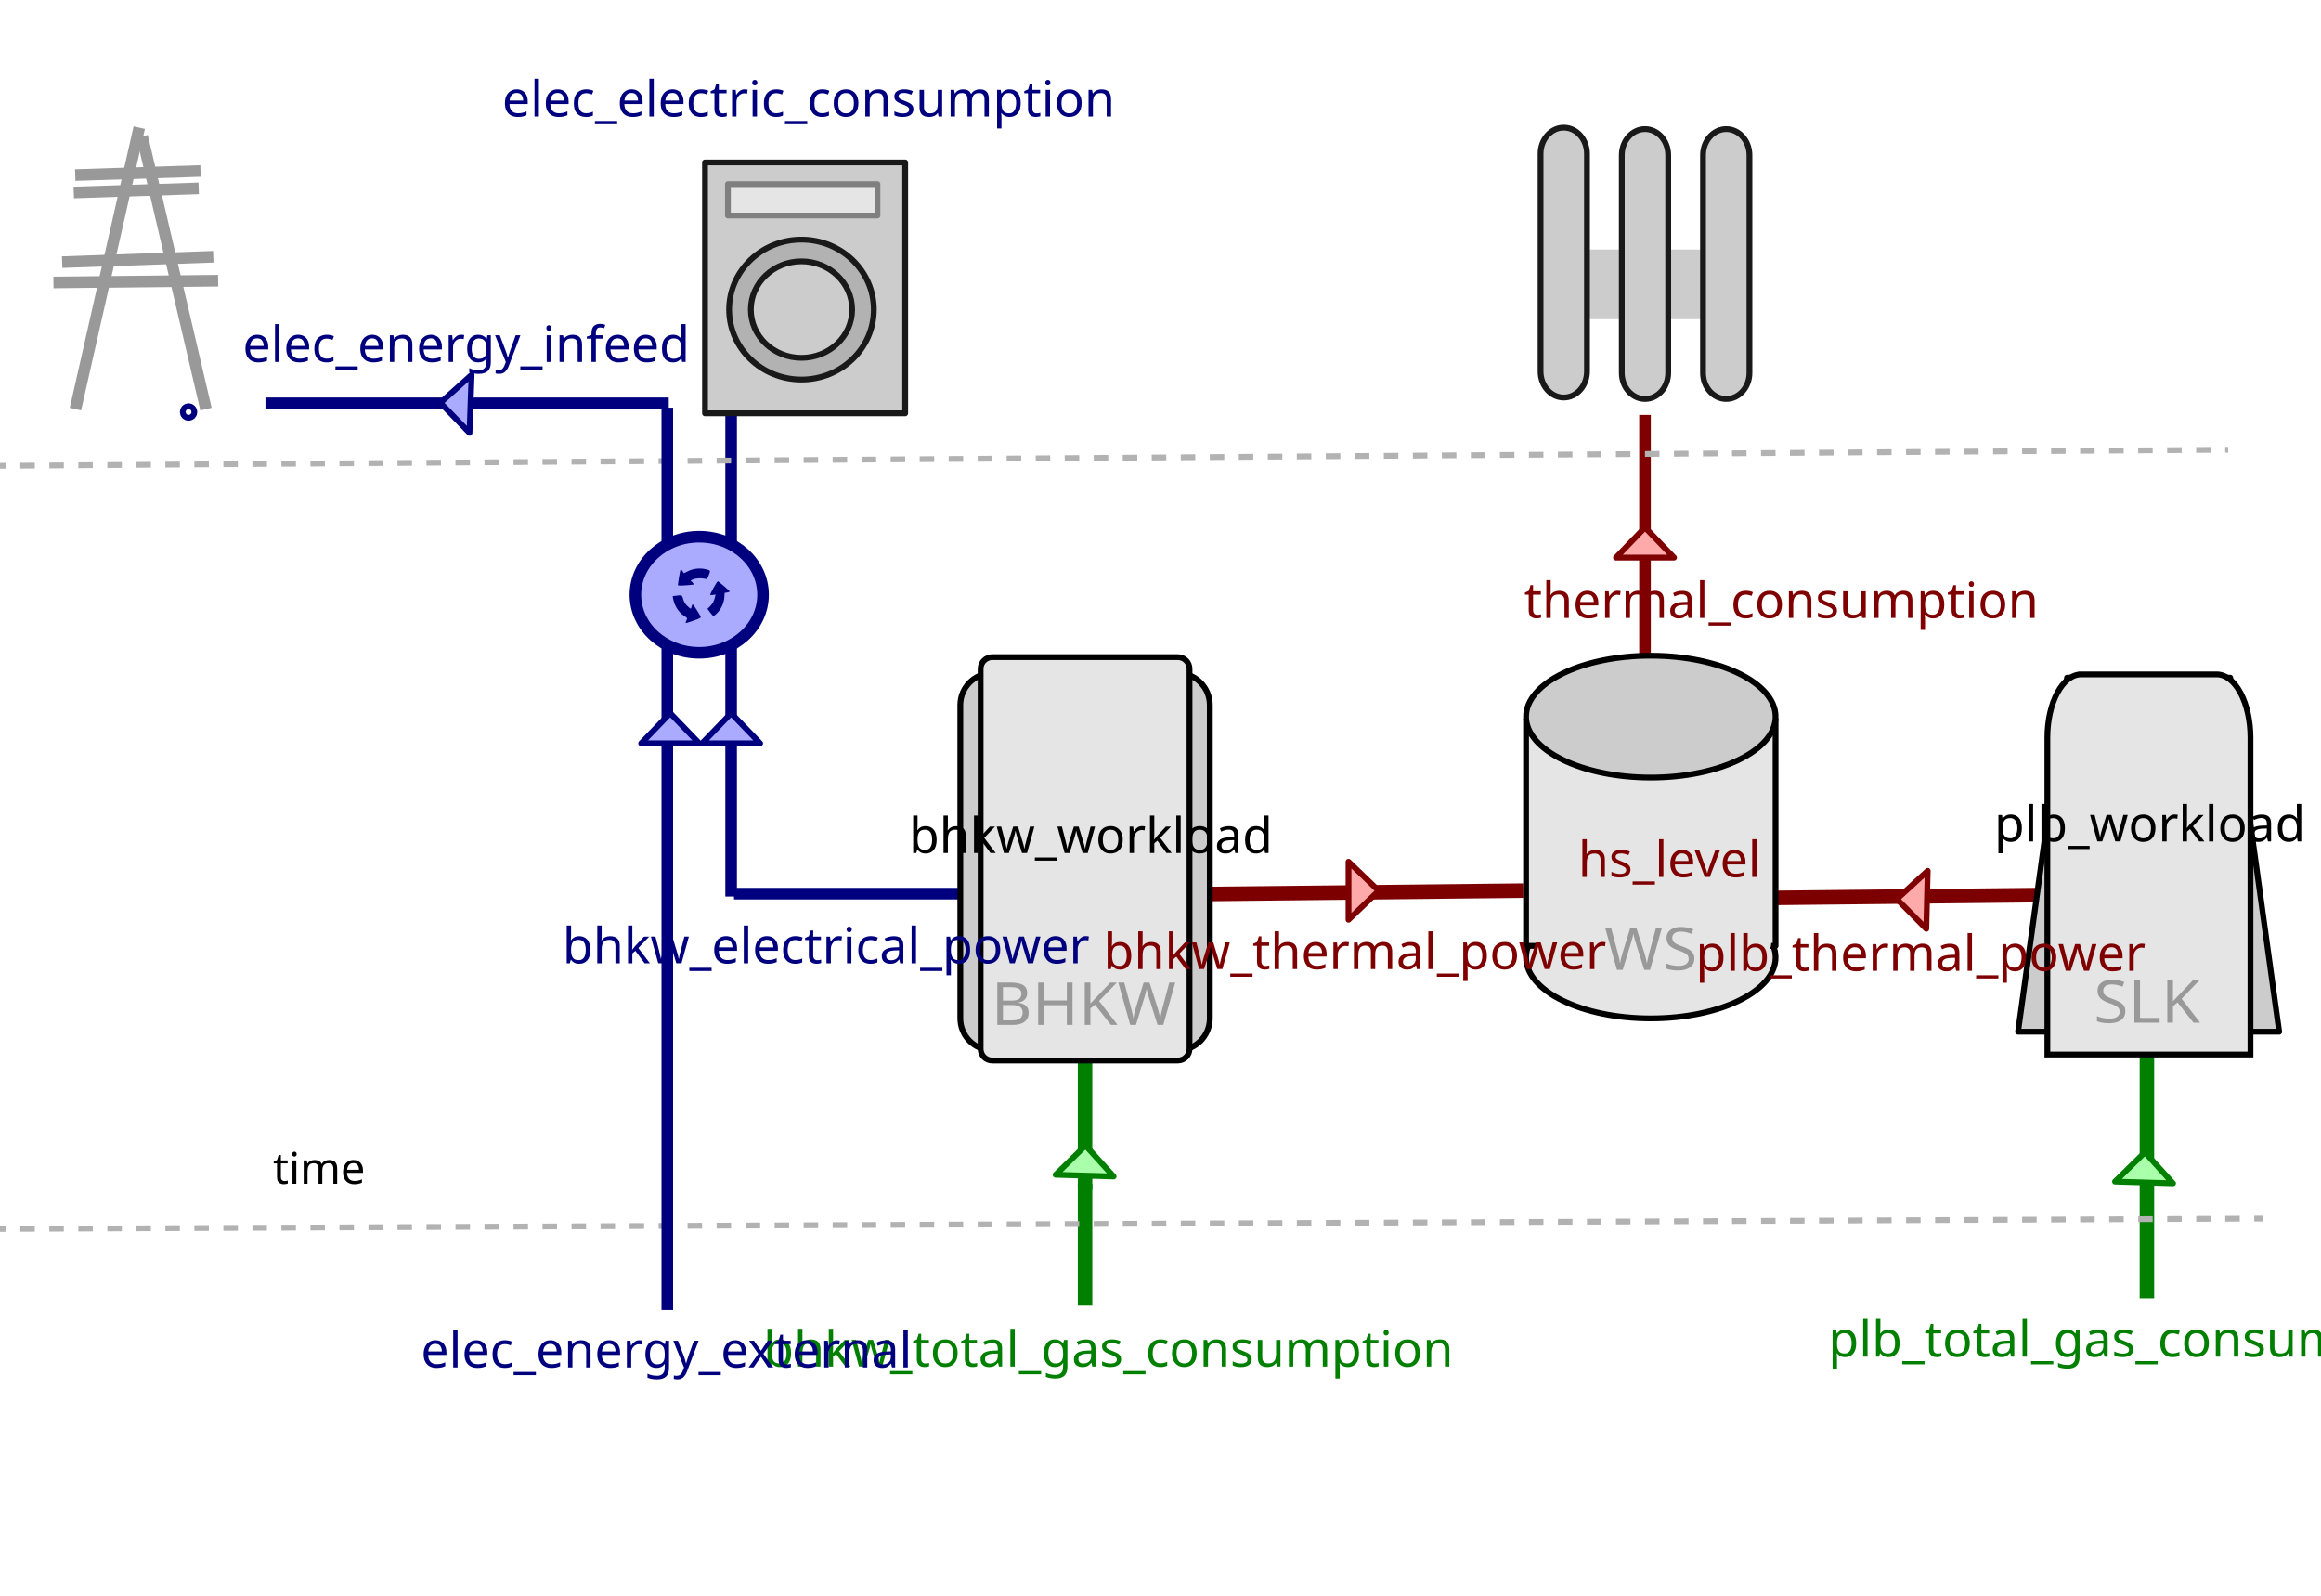
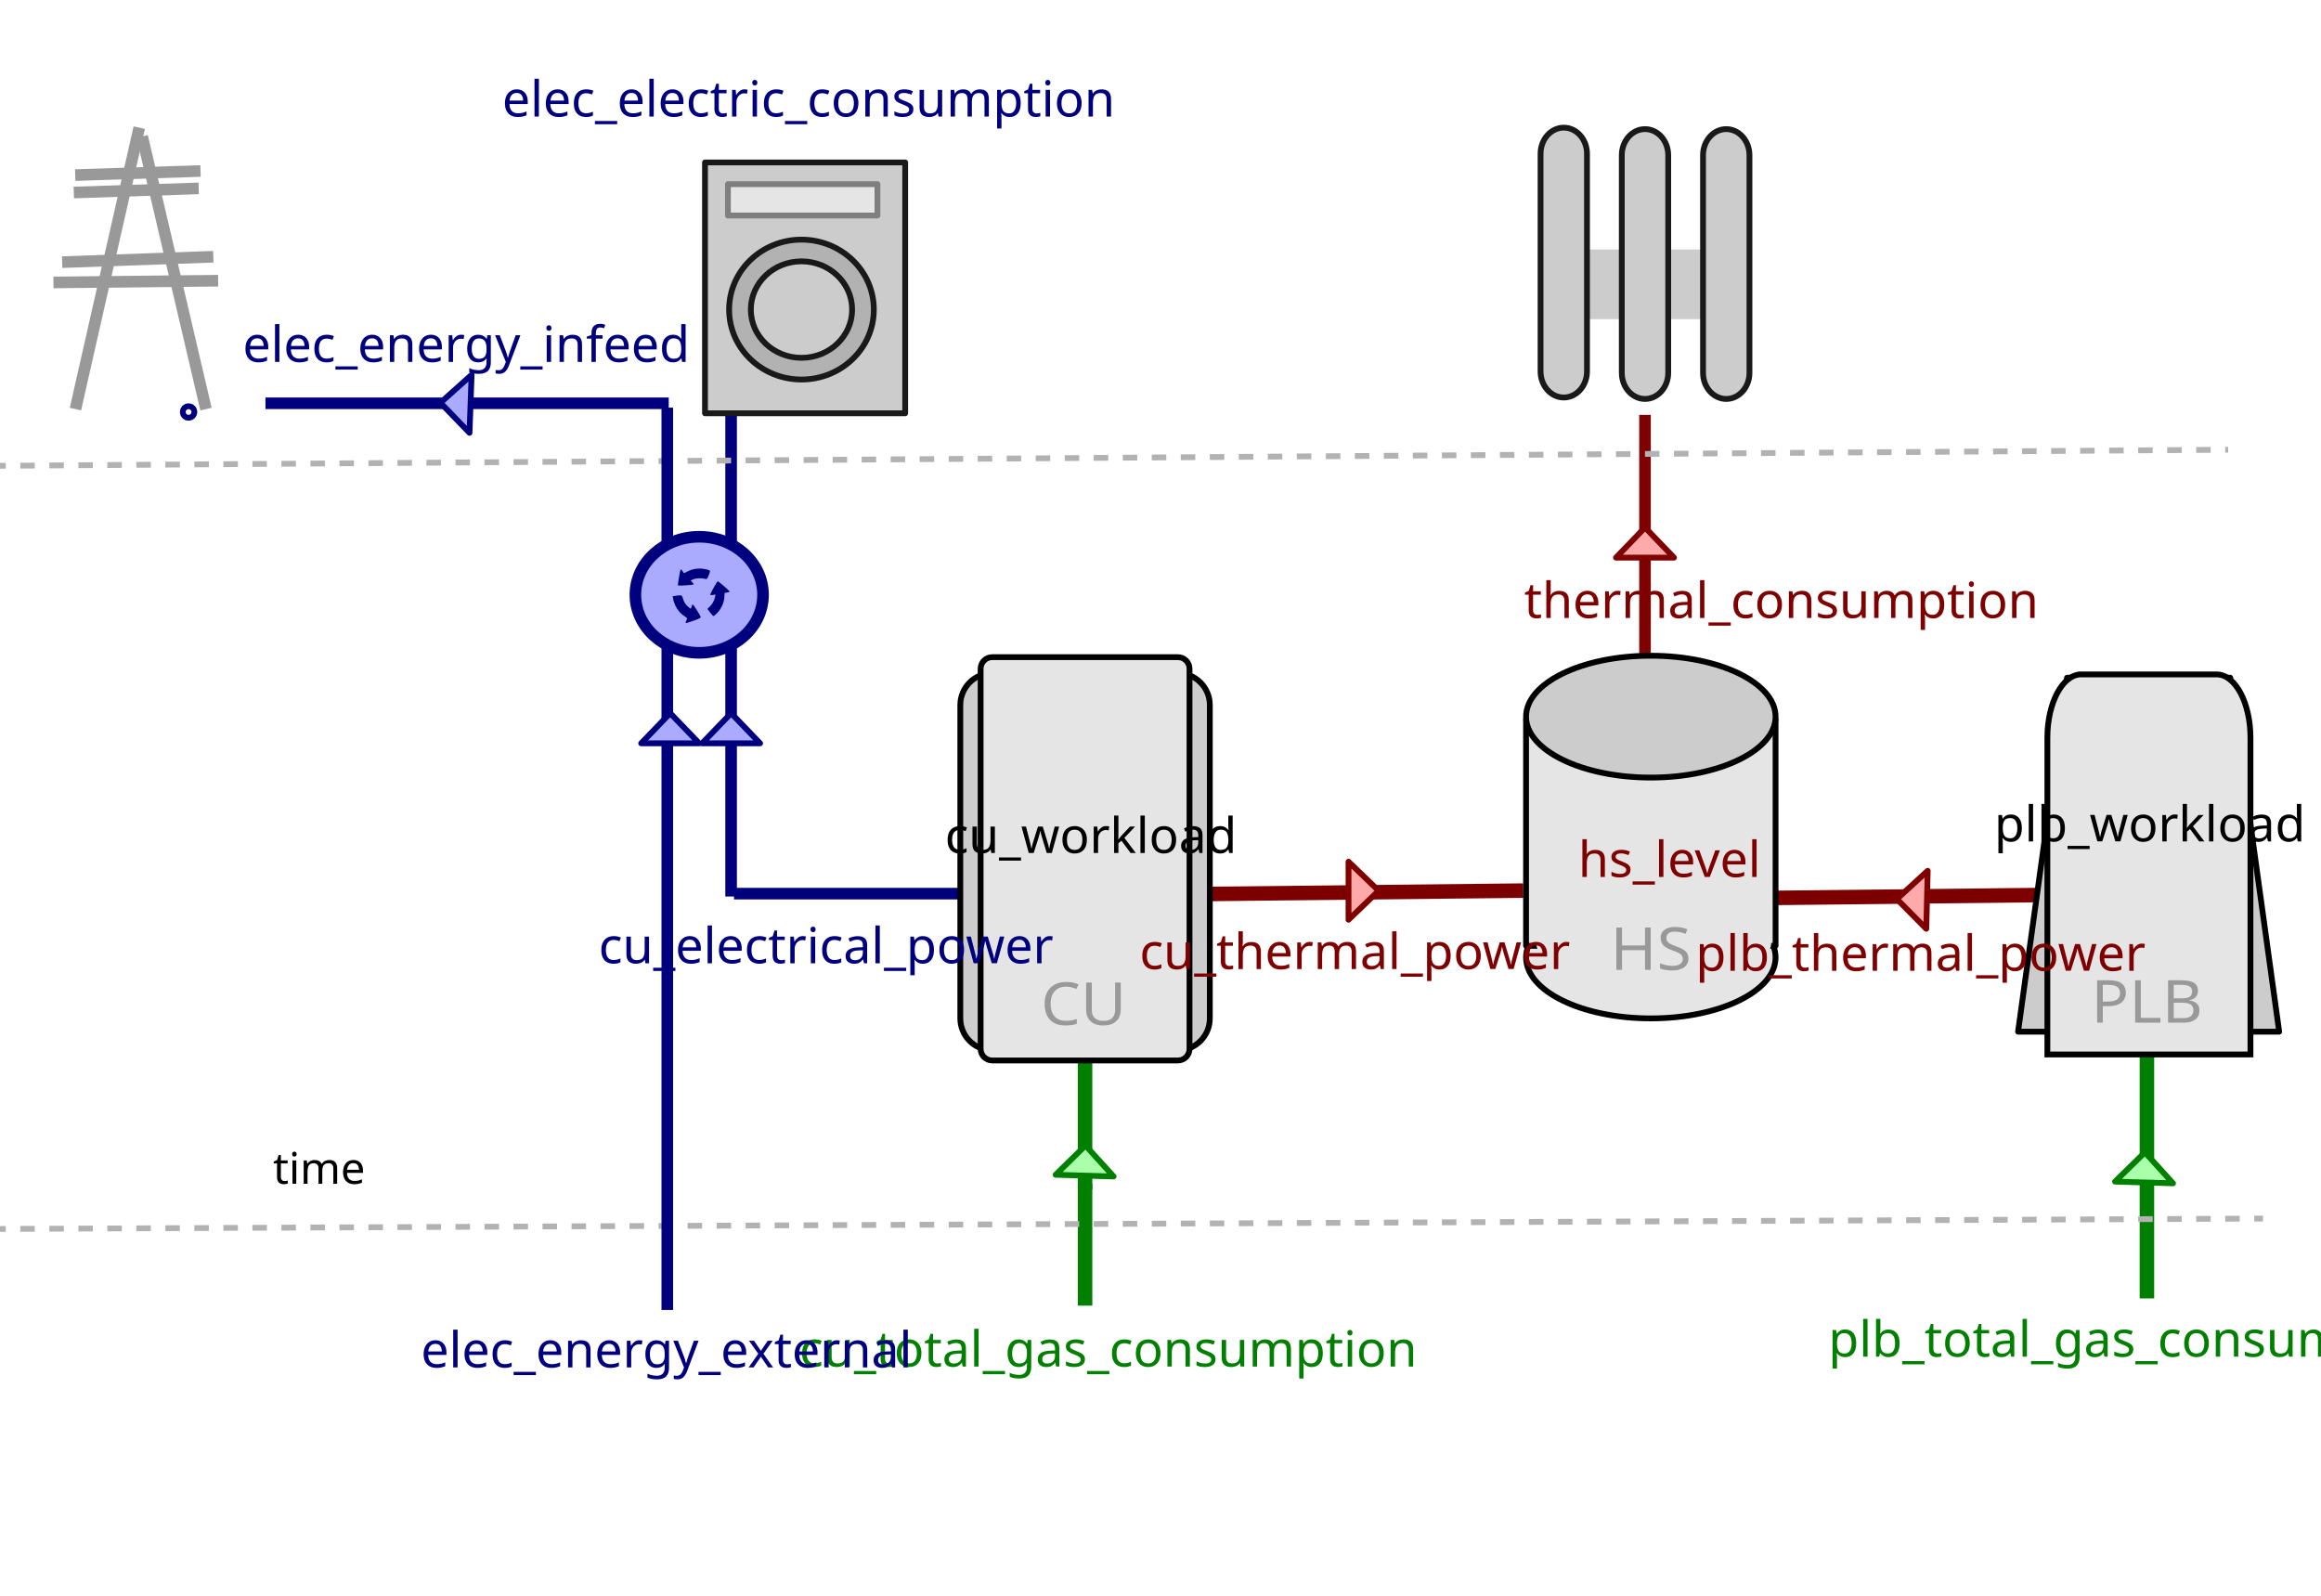
<svg xmlns="http://www.w3.org/2000/svg" viewBox="0 50 800 550" preserveAspectRatio="xMinYMin meet">
  <g>
    <line transform="rotate(89.3905 647.49 359.08)" y2="418.594" x2="647.49" y1="299.566" x1="647.49" stroke-linecap="null" stroke-linejoin="round" stroke-width="5" fill="none" id="svg_50" stroke="#7c0000" />
    <path fill="#cccccc" stroke-width="2" stroke-dasharray="null" stroke-linejoin="round" stroke-linecap="null" d="m695.585,405.585l16.876,-122.005l56.25,0l16.874,122.005l-90,0z" id="svg_61" stroke="#000000" />
    <line y2="497.5" x2="740" y1="408.5" x1="740" stroke-linecap="null" stroke-linejoin="round" stroke-width="5" fill="none" id="svg_53" stroke="#007f00" />
    <line id="svg_21" y2="358" x2="253" y1="358" x1="339" stroke-linecap="null" stroke-linejoin="round" stroke-width="4" fill="none" stroke="#00007f" />
    <line transform="rotate(89.3905 458.012 357.67)" id="svg_19" y2="424.695" x2="458.012" y1="290.646" x1="458.012" stroke-linecap="null" stroke-linejoin="round" stroke-width="5" stroke="#7c0000" fill="none" />
    <line id="svg_8" y2="460" x2="374" y1="410" x1="374" stroke-linecap="null" stroke-linejoin="round" stroke-width="5" stroke="#007f00" fill="none" />
-     <g id="bhkw">
-       <rect ry="11" rx="11" id="bhkw_back" height="130" width="86" y="282" x="331" stroke-width="2" stroke="#000000" fill="#cccccc" />
-       <rect id="bhkw_front" ry="4" rx="4" height="139" width="72" y="276.5" x="338" stroke-linecap="null" stroke-linejoin="round" stroke-width="2" stroke="#000000" fill="#e5e5e5" />
+     <g id="cu">
+       <rect ry="11" rx="11" id="cu_back" height="130" width="86" y="282" x="331" stroke-width="2" stroke="#000000" fill="#cccccc" />
+       <rect id="cu_front" ry="4" rx="4" height="139" width="72" y="276.5" x="338" stroke-linecap="null" stroke-linejoin="round" stroke-width="2" stroke="#000000" fill="#e5e5e5" />
    </g>
    <line id="svg_7" y2="461" x2="714" y1="461" x1="355" stroke-linecap="null" stroke-linejoin="round" stroke-width="0" stroke="#7f0000" fill="none" />
    <line id="svg_9" y2="462" x2="721" y1="420" x1="721" stroke-linecap="null" stroke-linejoin="round" stroke-width="0" stroke="#7f0000" fill="none" />
    <path id="svg_39" transform="rotate(1.68468 374 450)" d="m374,444.808l-10,10.385l20,0l-10,-10.385z" stroke-linecap="null" stroke-linejoin="round" stroke-width="2" stroke="#007f00" fill="#aaffaa" />
    <line id="svg_10" y2="500" x2="374" y1="458" x1="374" stroke-linecap="null" stroke-linejoin="round" stroke-width="5" stroke="#007f00" fill="none" />
    <line id="svg_22" y2="359" x2="252" y1="192" x1="252" stroke-linecap="null" stroke-linejoin="round" stroke-width="4" stroke="#00007f" fill="none" />
    <ellipse ry="1" id="svg_25" cy="192" cx="65" stroke-linecap="null" stroke-linejoin="round" stroke-width="4" stroke="#00007f" fill="none" />
    <line id="svg_27" y2="193" x2="567" y1="279" x1="567" stroke-linecap="null" stroke-linejoin="round" stroke-width="4" stroke="#7f0000" fill="none" />
    <path id="svg_34" d="m252,295.808l-10,10.385l20,0l-10,-10.385z" stroke-linecap="null" stroke-linejoin="round" stroke-width="2" stroke="#00007f" fill="#aaaaff" />
    <path transform="rotate(90 470 357)" id="svg_3_35" d="m470,351.808l-10,10.385l20,0l-10,-10.385z" stroke-linecap="null" stroke-linejoin="round" stroke-width="2" stroke="#7f0000" fill="#ffaaaa" />
    <path id="svg_42" d="m567,231.808l-10,10.385l20,0l-10,-10.385z" stroke-linecap="null" stroke-linejoin="round" stroke-width="2" stroke="#7f0000" fill="#ffaaaa" />
    <text id="svg_45" xml:space="preserve" text-anchor="middle" font-family="Sans-serif" font-size="24" y="381.5" x="571" stroke-linecap="null" stroke-linejoin="round" stroke-width="0" stroke="#7f0000" fill="#999999">HS</text>
-     <text id="bhkw_total_gas_consumption" transform="matrix(0.714147 0 0 0.714147 112.207 137.825)" font-style="normal" font-weight="normal" xml:space="preserve" text-anchor="middle" font-family="Sans-serif" font-size="24" y="536.547" x="377.784" stroke-linecap="null" stroke-linejoin="round" stroke-width="0" stroke="#7f0000" fill="#007f00">bhkw_total_gas_consumption</text>
-     <text id="svg_44" xml:space="preserve" text-anchor="middle" font-family="Sans-serif" font-size="24" y="400.761" x="394.123" stroke-linecap="null" stroke-linejoin="round" stroke-width="0" stroke="#7f0000" fill="#999999" transform="matrix(0.902778 0 0 0.851852 17.6944 61.8518)">BHKW</text>
-     <text id="bhkw_electrical_power" transform="matrix(0.714147 0 0 0.714147 112.207 137.825)" font-style="normal" font-weight="normal" xml:space="preserve" text-anchor="middle" font-family="Sans-serif" font-size="24" y="341.913" x="241.563" stroke-linecap="null" stroke-linejoin="round" stroke-width="0" stroke="#00007f" fill="#00007f">bhkw_electrical_power</text>
+     <text id="cu_total_gas_consumption" transform="matrix(0.714147 0 0 0.714147 112.207 137.825)" font-style="normal" font-weight="normal" xml:space="preserve" text-anchor="middle" font-family="Sans-serif" font-size="24" y="536.547" x="377.784" stroke-linecap="null" stroke-linejoin="round" stroke-width="0" stroke="#7f0000" fill="#007f00">cu_total_gas_consumption</text>
+     <text id="svg_44" xml:space="preserve" text-anchor="middle" font-family="Sans-serif" font-size="24" y="400.761" x="394.123" stroke-linecap="null" stroke-linejoin="round" stroke-width="0" stroke="#7f0000" fill="#999999" transform="matrix(0.902778 0 0 0.851852 17.6944 61.8518)">CU</text>
+     <text id="cu_electrical_power" transform="matrix(0.714147 0 0 0.714147 112.207 137.825)" font-style="normal" font-weight="normal" xml:space="preserve" text-anchor="middle" font-family="Sans-serif" font-size="24" y="341.913" x="241.563" stroke-linecap="null" stroke-linejoin="round" stroke-width="0" stroke="#00007f" fill="#00007f">cu_electrical_power</text>
    <text id="elec_electric_consumption" transform="matrix(0.714147 0 0 0.714147 112.207 137.825)" font-style="normal" font-weight="normal" xml:space="preserve" text-anchor="middle" font-family="Sans-serif" font-size="24" y="-66.741" x="233.162" stroke-linecap="null" stroke-linejoin="round" stroke-width="0" stroke="#00007f" fill="#00007f">elec_electric_consumption</text>
    <text id="elec_energy_infeed" transform="matrix(0.714147 0 0 0.714147 112.207 137.825)" font-style="normal" font-weight="normal" xml:space="preserve" text-anchor="middle" font-family="Sans-serif" font-size="24" y="51.674" x="67.929" stroke-linecap="null" stroke-linejoin="round" stroke-width="0" stroke="#00007f" fill="#00007f">elec_energy_infeed</text>
    <text id="elec_energy_external" transform="matrix(0.714147 0 0 0.714147 112.207 137.825)" font-style="normal" font-weight="normal" xml:space="preserve" text-anchor="middle" font-family="Sans-serif" font-size="24" y="536.961" x="164.548" stroke-linecap="null" stroke-linejoin="round" stroke-width="0" stroke="#00007f" fill="#00007f">elec_energy_external</text>
    <text id="thermal_consumption" transform="matrix(0.714147 0 0 0.714147 112.207 137.825)" font-style="normal" font-weight="normal" xml:space="preserve" text-anchor="middle" font-family="Sans-serif" font-size="24" y="175.261" x="702.649" stroke-linecap="null" stroke-linejoin="round" stroke-width="0" stroke="#7f0000" fill="#7f0000">thermal_consumption</text>
    <line fill="none" stroke="#b2b2b2" stroke-width="2" x1="-93" y1="474" x2="780" y2="470" id="svg_1" stroke-dasharray="5,5" />
    <line id="svg_16" y2="205" x2="768" y1="211" x1="-63" stroke-linecap="null" stroke-linejoin="null" stroke-dasharray="5,5" stroke-width="2" stroke="#b2b2b2" fill="none" />
    <g id="heat_storage">
      <g id="svg_40">
        <ellipse id="svg_13" ry="21" rx="43" cy="380" cx="569" stroke-linecap="null" stroke-linejoin="round" stroke-width="2" stroke="#000000" fill="#e5e5e5" />
        <rect id="svg_14" height="78" width="86" y="298" x="526" stroke-linecap="null" stroke-linejoin="round" stroke-width="2" stroke="#000000" fill="#e5e5e5" />
      </g>
      <ellipse ry="21" rx="43" id="svg_12" cy="297" cx="569" stroke-linecap="null" stroke-linejoin="round" stroke-width="2" stroke="#000000" fill="#cccccc" />
      <text id="hs_level" transform="matrix(0.714147 0 0 0.714147 112.207 137.825)" font-style="normal" font-weight="normal" xml:space="preserve" text-anchor="middle" font-family="Sans-serif" font-size="24" y="300.261" x="648.649" stroke-linecap="null" stroke-linejoin="round" stroke-width="0" stroke="#7f0000" fill="#7f0000">hs_level</text>
    </g>
    <g id="consumer">
      <rect id="svg_15" height="22" width="57" y="137" x="538" stroke-linecap="null" stroke-linejoin="null" stroke-width="2" stroke="#cccccc" fill="#cccccc" />
      <rect ry="9" rx="9" id="svg_5" height="93" width="16" y="94" x="531" stroke-linecap="null" stroke-linejoin="null" stroke-width="2" stroke="#191919" fill="#cccccc" />
      <rect id="svg_6" ry="9" rx="9" height="93" width="16" y="94.5" x="559" stroke-linecap="null" stroke-linejoin="null" stroke-width="2" stroke="#191919" fill="#cccccc" />
      <rect id="svg_11" ry="9" rx="9" height="93" width="16" y="94.5" x="587" stroke-linecap="null" stroke-linejoin="null" stroke-width="2" stroke="#191919" fill="#cccccc" />
    </g>
    <ellipse id="svg_18" ry="14" rx="40.5" cy="375" cx="570" stroke-linecap="null" stroke-linejoin="round" stroke-width="0" stroke="#000000" fill="#e5e5e5" />
-     <text id="svg_17" xml:space="preserve" text-anchor="middle" font-family="Sans-serif" font-size="24" y="378.503" x="610.678" stroke-linecap="null" stroke-linejoin="round" stroke-width="0" stroke="#7f0000" fill="#999999" transform="matrix(0.902778 0 0 0.851852 17.6944 61.8518)">WS</text>
+     <text id="svg_17" xml:space="preserve" text-anchor="middle" font-family="Sans-serif" font-size="24" y="378.503" x="610.678" stroke-linecap="null" stroke-linejoin="round" stroke-width="0" stroke="#7f0000" fill="#999999" transform="matrix(0.902778 0 0 0.851852 17.6944 61.8518)">HS</text>
    <line y2="501.5" x2="230" y1="190.5" x1="230" stroke-linecap="null" stroke-linejoin="round" stroke-width="4" stroke="#00007f" fill="none" id="svg_2" />
    <line y2="258.5" x2="161" y1="119.5" x1="161" stroke-linecap="null" stroke-linejoin="round" stroke-width="4" stroke="#00007f" fill="none" id="svg_3" transform="rotate(90 161 189)" />
    <path d="m231,295.808l-10,10.385l20,0l-10,-10.385z" stroke-linecap="null" stroke-linejoin="round" stroke-width="2" stroke="#00007f" fill="#aaaaff" id="svg_4" />
    <path d="m157,183.808l-10,10.385l20,0l-10,-10.385z" stroke-linecap="null" stroke-linejoin="round" stroke-width="2" stroke="#00007f" fill="#aaaaff" id="svg_20" transform="rotate(-87.9546 157 189)" />
    <g id="svg_29">
      <rect fill="#cccccc" stroke="#191919" stroke-width="2" stroke-linejoin="round" stroke-linecap="null" x="243" y="105.988" width="69" height="86.458" id="svg_23" />
      <ellipse fill="#b2b2b2" stroke="#191919" stroke-width="2" stroke-linejoin="round" stroke-linecap="null" cx="276.253" cy="156.699" id="svg_24" rx="24.94" ry="24.108" />
      <ellipse fill="#cccccc" stroke="#191919" stroke-width="2" stroke-linejoin="round" stroke-linecap="null" cx="276.253" cy="156.699" id="svg_26" rx="17.458" ry="16.627" />
      <rect fill="#e5e5e5" stroke="#7f7f7f" stroke-width="2" stroke-linejoin="round" stroke-linecap="null" x="250.898" y="113.47" width="51.542" height="10.807" id="svg_28" />
    </g>
    <ellipse fill="#aaaaff" stroke-width="4" stroke-linejoin="round" stroke-linecap="null" cx="241" cy="255" id="svg_30" rx="22" ry="20" stroke="#00007f" />
    <line id="svg_35" y2="94" x2="48" y1="191" x1="26" stroke-linecap="null" stroke-linejoin="round" stroke-width="4" stroke="#999999" fill="none" />
    <line id="svg_36" y2="97" x2="49" y1="191" x1="71" stroke-linecap="null" stroke-linejoin="round" stroke-width="4" stroke="#999999" fill="none" />
    <line transform="rotate(3.43363 47.5215 109.641)" id="svg_37" y2="107.641" x2="69.032" y1="111.641" x1="26.011" stroke-linecap="null" stroke-linejoin="round" stroke-width="4" stroke="#999999" fill="none" />
    <line id="svg_38" transform="rotate(3.43363 46.9617 115.638)" y2="113.638" x2="68.413" y1="117.638" x1="25.511" stroke-linecap="null" stroke-linejoin="round" stroke-width="4" stroke="#999999" fill="none" />
    <line id="svg_41" transform="rotate(3.43363 47.4749 139.418)" y2="136.929" x2="73.418" y1="141.908" x1="21.532" stroke-linecap="null" stroke-linejoin="round" stroke-width="4" stroke="#999999" fill="none" />
    <line id="svg_43" transform="rotate(3.43363 46.8071 147.048)" y2="145.048" x2="75.116" y1="149.048" x1="18.499" stroke-linecap="null" stroke-linejoin="round" stroke-width="4" stroke="#999999" fill="none" />
    <path fill="#e5e5e5" stroke-width="2" stroke-dasharray="null" stroke-linejoin="null" stroke-linecap="null" d="m717.353,282.44l46.668,0l0,0c3.093,0 6.06,2.299 8.248,6.394c2.187,4.096 3.416,9.649 3.416,15.439l0,109.168c0,0 0,0 0,0l-70,0l0,0c0,0 0,0 0,0l0,-109.168l0,0c0,-12.057 5.225,-21.832 11.668,-21.832z" id="svg_48" stroke="#000000" />
    <path transform="rotate(-88.6028 659 360)" d="m659,354.808l-10,10.385l20,0l-10,-10.385z" stroke-linecap="null" stroke-linejoin="round" stroke-width="2" stroke="#7f0000" fill="#ffaaaa" id="svg_51" />
    <text fill="#000000" stroke="#7f0000" stroke-width="0" stroke-dasharray="null" stroke-linejoin="round" stroke-linecap="null" x="110" y="458" id="time" font-size="15" font-family="Sans-serif" text-anchor="middle" xml:space="preserve">time</text>
    <path transform="rotate(1.68468 739.153 452.353)" d="m739.153,447.161l-10,10.385l20,0l-10,-10.385z" stroke-linecap="null" stroke-linejoin="round" stroke-width="2" stroke="#007f00" fill="#aaffaa" id="svg_54" />
    <text transform="matrix(0.714147 0 0 0.714147 112.207 137.825)" font-style="normal" font-weight="normal" xml:space="preserve" text-anchor="middle" font-family="Sans-serif" font-size="24" y="531.77" x="879.084" stroke-linecap="null" stroke-linejoin="round" stroke-width="0" stroke="#7f0000" fill="#007f00" id="plb_total_gas_consumption">plb_total_gas_consumption</text>
    <path fill="#00007f" stroke="#7f0000" stroke-width="0" stroke-dasharray="null" stroke-linejoin="round" stroke-linecap="null" d="m233.644,251.605c0.001,-0.17 0.153,-1.213 0.339,-2.318c0.579,-3.444 0.588,-3.46 1.323,-2.362l0.435,0.65l1.273,-0.642c1.683,-0.85 3.691,-1.164 5.537,-0.867c0.784,0.126 1.615,0.331 1.848,0.456c0.462,0.247 0.432,0.46 -0.304,2.179c-0.404,0.942 -0.442,0.969 -1.14,0.79c-1.186,-0.305 -3.117,-0.209 -4.05,0.201l-0.874,0.385l0.613,0.64c0.337,0.352 0.529,0.693 0.425,0.757c-0.104,0.064 -1.367,0.19 -2.808,0.278c-2.161,0.133 -2.619,0.107 -2.618,-0.148l0,0zm11.127,9.496l-0.936,-1.24l0.852,-0.824c0.877,-0.848 1.51,-2.039 1.789,-3.367l0.159,-0.758l-0.917,0.147c-0.504,0.081 -0.92,0.07 -0.924,-0.024c-0.018,-0.436 2.381,-4.74 2.614,-4.689c0.367,0.079 4.086,3.3 4.086,3.539c0,0.106 -0.391,0.256 -0.869,0.333l-0.868,0.139l-0.086,1.482c-0.11,1.9 -1.111,4.093 -2.505,5.487c-0.558,0.558 -1.115,1.015 -1.237,1.015c-0.122,0 -0.643,-0.558 -1.158,-1.24l0,0zm-8.45,3.475c0,-0.137 0.147,-0.533 0.327,-0.881c0.326,-0.631 0.324,-0.634 -0.891,-1.441c-1.902,-1.263 -3.316,-3.505 -3.761,-5.962l-0.146,-0.806l1.04,-0.142c2.143,-0.294 2.162,-0.285 2.592,1.176c0.29,0.986 0.646,1.576 1.414,2.344c0.564,0.565 1.105,0.978 1.202,0.918c0.096,-0.059 0.236,-0.412 0.31,-0.782c0.074,-0.371 0.229,-0.674 0.344,-0.674c0.264,0 2.746,3.914 2.785,4.392c0.026,0.319 -1.316,0.871 -4.813,1.981c-0.223,0.071 -0.402,0.017 -0.402,-0.122l0,0z" id="svg_59" />
-     <text id="bhkw_thermal_power" transform="matrix(0.714147 0 0 0.714147 112.207 137.825)" font-style="normal" font-weight="normal" xml:space="preserve" text-anchor="middle" font-family="Sans-serif" font-size="24" y="344.712" x="496.805" stroke-linecap="null" stroke-linejoin="round" stroke-width="0" stroke="#7f0000" fill="#7f0000">bhkw_thermal_power</text>
-     <text xml:space="preserve" text-anchor="middle" font-family="Sans-serif" font-size="24" y="399.849" x="800.098" stroke-linecap="null" stroke-linejoin="round" stroke-width="0" stroke="#7f0000" fill="#999999" transform="matrix(0.902778 0 0 0.851852 17.6944 61.8518)" id="svg_62">SLK</text>
+     <text id="cu_thermal_power" transform="matrix(0.714147 0 0 0.714147 112.207 137.825)" font-style="normal" font-weight="normal" xml:space="preserve" text-anchor="middle" font-family="Sans-serif" font-size="24" y="344.712" x="496.805" stroke-linecap="null" stroke-linejoin="round" stroke-width="0" stroke="#7f0000" fill="#7f0000">cu_thermal_power</text>
+     <text xml:space="preserve" text-anchor="middle" font-family="Sans-serif" font-size="24" y="399.849" x="800.098" stroke-linecap="null" stroke-linejoin="round" stroke-width="0" stroke="#7f0000" fill="#999999" transform="matrix(0.902778 0 0 0.851852 17.6944 61.8518)" id="svg_62">PLB</text>
    <text transform="matrix(0.714147 0 0 0.714147 112.207 137.825)" font-style="normal" font-weight="normal" xml:space="preserve" text-anchor="middle" font-family="Sans-serif" font-size="24" y="345.539" x="769.86" stroke-linecap="null" stroke-linejoin="round" stroke-width="0" stroke="#7f0000" fill="#7f0000" id="plb_thermal_power">plb_thermal_power</text>
    <text id="plb_workload" fill="#000000" stroke="#7f0000" stroke-width="0" stroke-dasharray="null" stroke-linejoin="round" stroke-linecap="null" x="741" y="340" font-size="17" font-family="Sans-serif" text-anchor="middle" xml:space="preserve">plb_workload</text>
-     <text fill="#000000" stroke="#7f0000" stroke-width="0" stroke-dasharray="null" stroke-linejoin="round" stroke-linecap="null" x="376" y="344" font-size="17" font-family="Sans-serif" text-anchor="middle" xml:space="preserve" id="bhkw_workload">bhkw_workload</text>
+     <text fill="#000000" stroke="#7f0000" stroke-width="0" stroke-dasharray="null" stroke-linejoin="round" stroke-linecap="null" x="376" y="344" font-size="17" font-family="Sans-serif" text-anchor="middle" xml:space="preserve" id="cu_workload">cu_workload</text>
  </g>
</svg>
